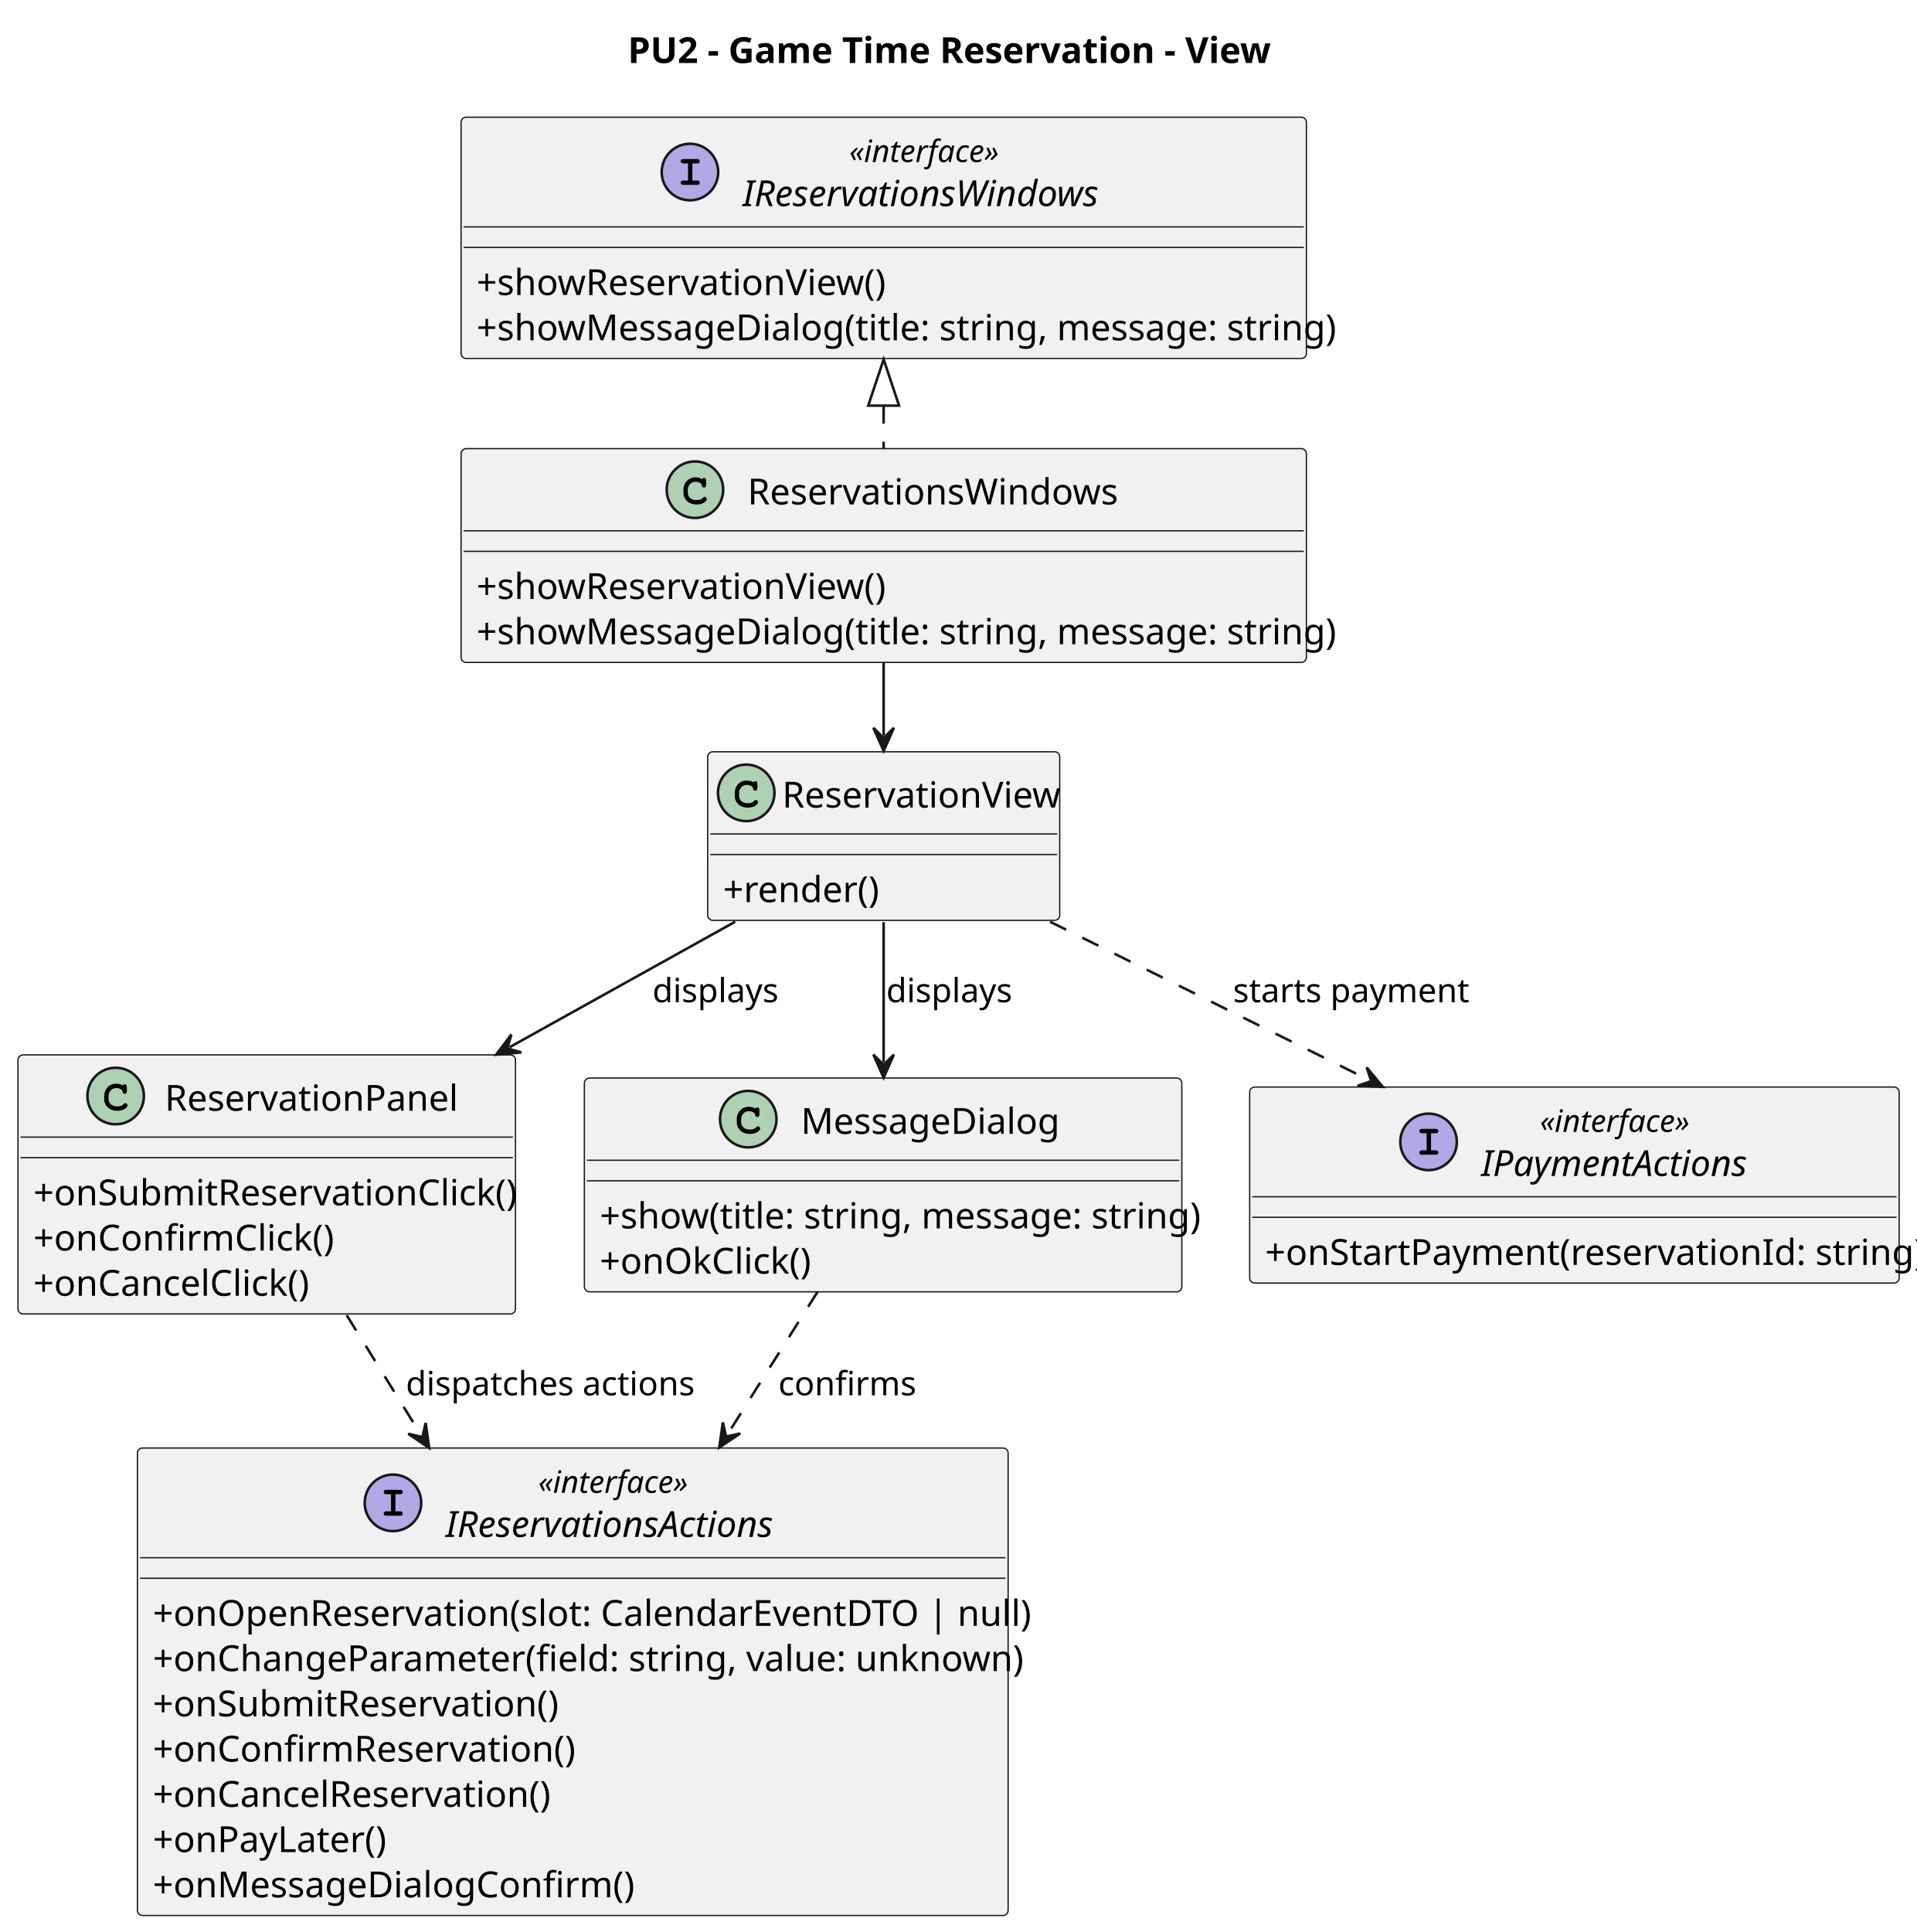
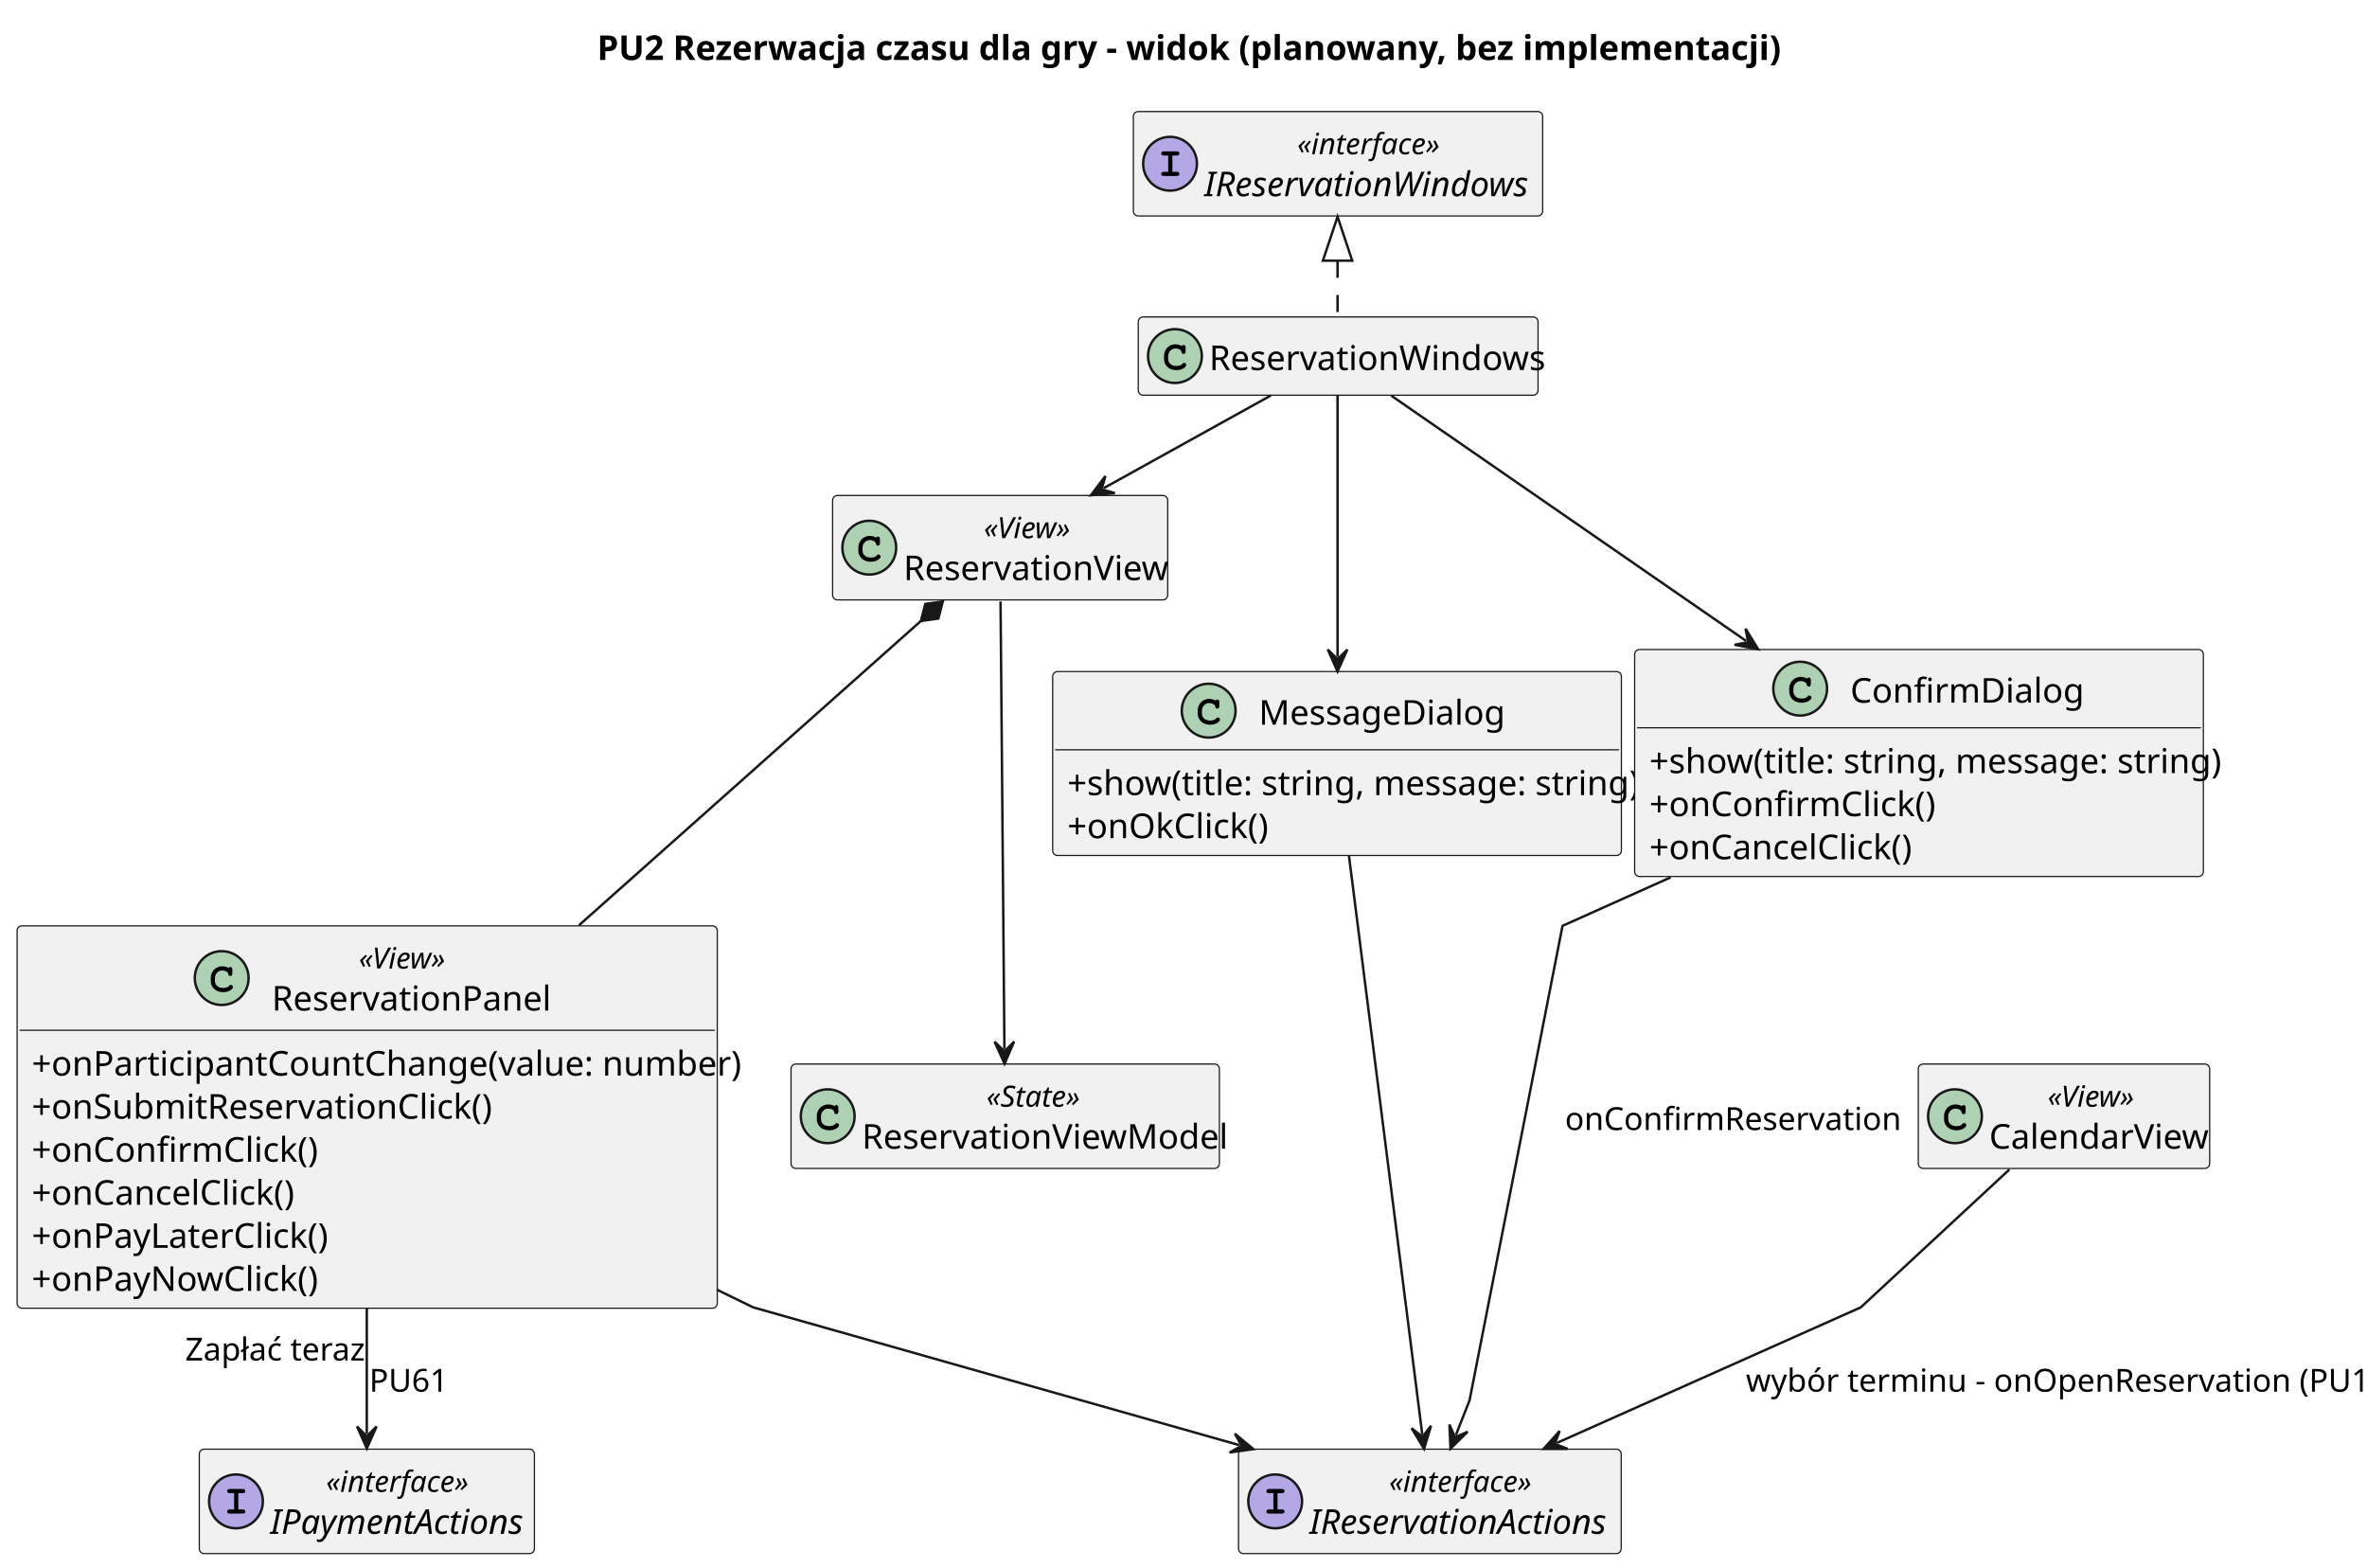
- <svg xmlns="http://www.w3.org/2000/svg" contentStyleType="text/css" data-diagram-type="CLASS" height="752px" preserveAspectRatio="none" style="width:746px;height:752px;background:#FFFFFF;" version="1.1" viewBox="0 0 746 752" width="746px" zoomAndPan="magnify">
+ <svg xmlns="http://www.w3.org/2000/svg" contentStyleType="text/css" data-diagram-type="CLASS" height="641px" preserveAspectRatio="none" style="width:968px;height:641px;background:#FFFFFF;" version="1.1" viewBox="0 0 968 641" width="968px" zoomAndPan="magnify">
  <defs />
  <g>
-     <g class="title" data-source-line="14">
-       <text fill="#000000" font-family="sans-serif" font-size="14" font-weight="bold" lengthAdjust="spacing" textLength="243.53" x="244.4" y="24.533">PU2 - Game Time Reservation - View</text>
+     <g class="title" data-source-line="13">
+       <text fill="#000000" font-family="sans-serif" font-size="14" font-weight="bold" lengthAdjust="spacing" textLength="466.026" x="244.176" y="24.533">PU2 Rezerwacja czasu dla gry - widok (planowany, bez implementacji)</text>
    </g>
-     <g class="entity" data-qualified-name="ReservationView" data-source-line="16" id="ent0002">
-       <rect fill="#F1F1F1" height="65.609" rx="2" ry="2" style="stroke:#181818;stroke-width:0.5;" width="137.048" x="275.5" y="292.609" />
-       <ellipse cx="290.5" cy="308.609" fill="#ADD1B2" rx="11" ry="11" style="stroke:#181818;stroke-width:1;" />
-       <path d="M293.266,304.484 Q293.422,304.266 293.609,304.156 Q293.797,304.047 294.016,304.047 Q294.391,304.047 294.625,304.312 Q294.859,304.562 294.859,305.172 L294.859,306.625 Q294.859,307.234 294.625,307.5 Q294.391,307.766 294.016,307.766 Q293.672,307.766 293.469,307.562 Q293.266,307.375 293.156,306.859 Q293.109,306.5 292.922,306.312 Q292.594,305.938 291.984,305.719 Q291.375,305.5 290.75,305.5 Q289.984,305.5 289.344,305.828 Q288.719,306.156 288.219,306.906 Q287.734,307.656 287.734,308.688 L287.734,309.781 Q287.734,311.016 288.625,311.844 Q289.516,312.656 291.109,312.656 Q292.047,312.656 292.703,312.406 Q293.094,312.25 293.516,311.812 Q293.781,311.547 293.922,311.469 Q294.078,311.391 294.281,311.391 Q294.609,311.391 294.859,311.656 Q295.125,311.906 295.125,312.25 Q295.125,312.594 294.781,313 Q294.281,313.578 293.484,313.906 Q292.406,314.359 291.109,314.359 Q289.594,314.359 288.391,313.734 Q287.406,313.234 286.719,312.172 Q286.031,311.094 286.031,309.812 L286.031,308.656 Q286.031,307.328 286.641,306.188 Q287.266,305.031 288.359,304.422 Q289.453,303.797 290.688,303.797 Q291.422,303.797 292.062,303.969 Q292.719,304.125 293.266,304.484 Z " fill="#000000" />
-       <text fill="#000000" font-family="sans-serif" font-size="14" lengthAdjust="spacing" textLength="105.048" x="304.5" y="314.338">ReservationView</text>
-       <line style="stroke:#181818;stroke-width:0.5;" x1="276.5" x2="411.548" y1="324.609" y2="324.609" />
-       <line style="stroke:#181818;stroke-width:0.5;" x1="276.5" x2="411.548" y1="332.609" y2="332.609" />
-       <text fill="#000000" font-family="sans-serif" font-size="14" lengthAdjust="spacing" textLength="57.969" x="281.5" y="351.143">+render()</text>
+     <g class="entity" data-qualified-name="ReservationView" data-source-line="15" id="ent0002">
+       <rect fill="#F1F1F1" height="42.703" rx="2" ry="2" style="stroke:#181818;stroke-width:0.5;" width="137.048" x="340.5" y="202.609" />
+       <ellipse cx="355.5" cy="223.961" fill="#ADD1B2" rx="11" ry="11" style="stroke:#181818;stroke-width:1;" />
+       <path d="M358.266,219.836 Q358.422,219.617 358.609,219.508 Q358.797,219.398 359.016,219.398 Q359.391,219.398 359.625,219.664 Q359.859,219.914 359.859,220.523 L359.859,221.977 Q359.859,222.586 359.625,222.852 Q359.391,223.117 359.016,223.117 Q358.672,223.117 358.469,222.914 Q358.266,222.727 358.156,222.211 Q358.109,221.852 357.922,221.664 Q357.594,221.289 356.984,221.07 Q356.375,220.852 355.75,220.852 Q354.984,220.852 354.344,221.18 Q353.719,221.508 353.219,222.258 Q352.734,223.008 352.734,224.039 L352.734,225.133 Q352.734,226.367 353.625,227.195 Q354.516,228.008 356.109,228.008 Q357.047,228.008 357.703,227.758 Q358.094,227.602 358.516,227.164 Q358.781,226.898 358.922,226.82 Q359.078,226.742 359.281,226.742 Q359.609,226.742 359.859,227.008 Q360.125,227.258 360.125,227.602 Q360.125,227.945 359.781,228.352 Q359.281,228.93 358.484,229.258 Q357.406,229.711 356.109,229.711 Q354.594,229.711 353.391,229.086 Q352.406,228.586 351.719,227.523 Q351.031,226.445 351.031,225.164 L351.031,224.008 Q351.031,222.68 351.641,221.539 Q352.266,220.383 353.359,219.773 Q354.453,219.148 355.688,219.148 Q356.422,219.148 357.062,219.32 Q357.719,219.477 358.266,219.836 Z " fill="#000000" />
+       <text fill="#000000" font-family="sans-serif" font-size="12" font-style="italic" lengthAdjust="spacing" textLength="39.357" x="402.345" y="220.066">«View»</text>
+       <text fill="#000000" font-family="sans-serif" font-size="14" lengthAdjust="spacing" textLength="105.048" x="369.5" y="237.236">ReservationView</text>
    </g>
-     <g class="entity" data-qualified-name="ReservationPanel" data-source-line="20" id="ent0003">
-       <rect fill="#F1F1F1" height="100.828" rx="2" ry="2" style="stroke:#181818;stroke-width:0.5;" width="193.679" x="7" y="410.609" />
-       <ellipse cx="45.026" cy="426.609" fill="#ADD1B2" rx="11" ry="11" style="stroke:#181818;stroke-width:1;" />
-       <path d="M47.792,422.484 Q47.948,422.266 48.135,422.156 Q48.323,422.047 48.542,422.047 Q48.917,422.047 49.151,422.312 Q49.385,422.562 49.385,423.172 L49.385,424.625 Q49.385,425.234 49.151,425.5 Q48.917,425.766 48.542,425.766 Q48.198,425.766 47.995,425.562 Q47.792,425.375 47.682,424.859 Q47.635,424.5 47.448,424.312 Q47.12,423.938 46.51,423.719 Q45.901,423.5 45.276,423.5 Q44.51,423.5 43.87,423.828 Q43.245,424.156 42.745,424.906 Q42.26,425.656 42.26,426.688 L42.26,427.781 Q42.26,429.016 43.151,429.844 Q44.042,430.656 45.635,430.656 Q46.573,430.656 47.229,430.406 Q47.62,430.25 48.042,429.812 Q48.307,429.547 48.448,429.469 Q48.604,429.391 48.807,429.391 Q49.135,429.391 49.385,429.656 Q49.651,429.906 49.651,430.25 Q49.651,430.594 49.307,431 Q48.807,431.578 48.01,431.906 Q46.932,432.359 45.635,432.359 Q44.12,432.359 42.917,431.734 Q41.932,431.234 41.245,430.172 Q40.557,429.094 40.557,427.812 L40.557,426.656 Q40.557,425.328 41.167,424.188 Q41.792,423.031 42.885,422.422 Q43.979,421.797 45.214,421.797 Q45.948,421.797 46.589,421.969 Q47.245,422.125 47.792,422.484 Z " fill="#000000" />
-       <text fill="#000000" font-family="sans-serif" font-size="14" lengthAdjust="spacing" textLength="110.51" x="64.143" y="432.338">ReservationPanel</text>
-       <line style="stroke:#181818;stroke-width:0.5;" x1="8" x2="199.679" y1="442.609" y2="442.609" />
-       <line style="stroke:#181818;stroke-width:0.5;" x1="8" x2="199.679" y1="450.609" y2="450.609" />
-       <text fill="#000000" font-family="sans-serif" font-size="14" lengthAdjust="spacing" textLength="181.679" x="13" y="469.143">+onSubmitReservationClick()</text>
-       <text fill="#000000" font-family="sans-serif" font-size="14" lengthAdjust="spacing" textLength="112.41" x="13" y="486.752">+onConfirmClick()</text>
-       <text fill="#000000" font-family="sans-serif" font-size="14" lengthAdjust="spacing" textLength="106.982" x="13" y="504.361">+onCancelClick()</text>
+     <g class="entity" data-qualified-name="ReservationPanel" data-source-line="17" id="ent0003">
+       <rect fill="#F1F1F1" height="156.359" rx="2" ry="2" style="stroke:#181818;stroke-width:0.5;" width="286.333" x="7" y="378.609" />
+       <ellipse cx="90.662" cy="399.961" fill="#ADD1B2" rx="11" ry="11" style="stroke:#181818;stroke-width:1;" />
+       <path d="M93.427,395.836 Q93.584,395.617 93.771,395.508 Q93.959,395.398 94.177,395.398 Q94.552,395.398 94.787,395.664 Q95.021,395.914 95.021,396.523 L95.021,397.977 Q95.021,398.586 94.787,398.852 Q94.552,399.117 94.177,399.117 Q93.834,399.117 93.63,398.914 Q93.427,398.727 93.318,398.211 Q93.271,397.852 93.084,397.664 Q92.755,397.289 92.146,397.07 Q91.537,396.852 90.912,396.852 Q90.146,396.852 89.505,397.18 Q88.88,397.508 88.38,398.258 Q87.896,399.008 87.896,400.039 L87.896,401.133 Q87.896,402.367 88.787,403.195 Q89.677,404.008 91.271,404.008 Q92.209,404.008 92.865,403.758 Q93.255,403.602 93.677,403.164 Q93.943,402.898 94.084,402.82 Q94.24,402.742 94.443,402.742 Q94.771,402.742 95.021,403.008 Q95.287,403.258 95.287,403.602 Q95.287,403.945 94.943,404.352 Q94.443,404.93 93.646,405.258 Q92.568,405.711 91.271,405.711 Q89.755,405.711 88.552,405.086 Q87.568,404.586 86.88,403.523 Q86.193,402.445 86.193,401.164 L86.193,400.008 Q86.193,398.68 86.802,397.539 Q87.427,396.383 88.521,395.773 Q89.615,395.148 90.849,395.148 Q91.584,395.148 92.224,395.32 Q92.88,395.477 93.427,395.836 Z " fill="#000000" />
+       <text fill="#000000" font-family="sans-serif" font-size="12" font-style="italic" lengthAdjust="spacing" textLength="39.357" x="146.738" y="396.066">«View»</text>
+       <text fill="#000000" font-family="sans-serif" font-size="14" lengthAdjust="spacing" textLength="110.51" x="111.162" y="413.236">ReservationPanel</text>
+       <line style="stroke:#181818;stroke-width:0.5;" x1="8" x2="292.333" y1="421.312" y2="421.312" />
+       <text fill="#000000" font-family="sans-serif" font-size="14" lengthAdjust="spacing" textLength="274.333" x="13" y="439.846">+onParticipantCountChange(value: number)</text>
+       <text fill="#000000" font-family="sans-serif" font-size="14" lengthAdjust="spacing" textLength="181.679" x="13" y="457.455">+onSubmitReservationClick()</text>
+       <text fill="#000000" font-family="sans-serif" font-size="14" lengthAdjust="spacing" textLength="112.41" x="13" y="475.065">+onConfirmClick()</text>
+       <text fill="#000000" font-family="sans-serif" font-size="14" lengthAdjust="spacing" textLength="106.982" x="13" y="492.674">+onCancelClick()</text>
+       <text fill="#000000" font-family="sans-serif" font-size="14" lengthAdjust="spacing" textLength="119.438" x="13" y="510.283">+onPayLaterClick()</text>
+       <text fill="#000000" font-family="sans-serif" font-size="14" lengthAdjust="spacing" textLength="115.534" x="13" y="527.893">+onPayNowClick()</text>
    </g>
    <g class="entity" data-qualified-name="MessageDialog" data-source-line="26" id="ent0004">
-       <rect fill="#F1F1F1" height="83.219" rx="2" ry="2" style="stroke:#181818;stroke-width:0.5;" width="232.582" x="227.5" y="419.609" />
-       <ellipse cx="291.293" cy="435.609" fill="#ADD1B2" rx="11" ry="11" style="stroke:#181818;stroke-width:1;" />
-       <path d="M294.059,431.484 Q294.215,431.266 294.402,431.156 Q294.59,431.047 294.809,431.047 Q295.184,431.047 295.418,431.312 Q295.652,431.562 295.652,432.172 L295.652,433.625 Q295.652,434.234 295.418,434.5 Q295.184,434.766 294.809,434.766 Q294.465,434.766 294.262,434.562 Q294.059,434.375 293.949,433.859 Q293.902,433.5 293.715,433.312 Q293.387,432.938 292.777,432.719 Q292.168,432.5 291.543,432.5 Q290.777,432.5 290.137,432.828 Q289.512,433.156 289.012,433.906 Q288.527,434.656 288.527,435.688 L288.527,436.781 Q288.527,438.016 289.418,438.844 Q290.309,439.656 291.902,439.656 Q292.84,439.656 293.496,439.406 Q293.887,439.25 294.309,438.812 Q294.574,438.547 294.715,438.469 Q294.871,438.391 295.074,438.391 Q295.402,438.391 295.652,438.656 Q295.918,438.906 295.918,439.25 Q295.918,439.594 295.574,440 Q295.074,440.578 294.277,440.906 Q293.199,441.359 291.902,441.359 Q290.387,441.359 289.184,440.734 Q288.199,440.234 287.512,439.172 Q286.824,438.094 286.824,436.812 L286.824,435.656 Q286.824,434.328 287.434,433.188 Q288.059,432.031 289.152,431.422 Q290.246,430.797 291.481,430.797 Q292.215,430.797 292.856,430.969 Q293.512,431.125 294.059,431.484 Z " fill="#000000" />
-       <text fill="#000000" font-family="sans-serif" font-size="14" lengthAdjust="spacing" textLength="96.496" x="311.793" y="441.338">MessageDialog</text>
-       <line style="stroke:#181818;stroke-width:0.5;" x1="228.5" x2="459.082" y1="451.609" y2="451.609" />
-       <line style="stroke:#181818;stroke-width:0.5;" x1="228.5" x2="459.082" y1="459.609" y2="459.609" />
-       <text fill="#000000" font-family="sans-serif" font-size="14" lengthAdjust="spacing" textLength="220.582" x="233.5" y="478.143">+show(title: string, message: string)</text>
-       <text fill="#000000" font-family="sans-serif" font-size="14" lengthAdjust="spacing" textLength="81.293" x="233.5" y="495.752">+onOkClick()</text>
+       <rect fill="#F1F1F1" height="75.219" rx="2" ry="2" style="stroke:#181818;stroke-width:0.5;" width="232.582" x="430.5" y="274.609" />
+       <ellipse cx="494.293" cy="290.609" fill="#ADD1B2" rx="11" ry="11" style="stroke:#181818;stroke-width:1;" />
+       <path d="M497.059,286.484 Q497.215,286.266 497.402,286.156 Q497.59,286.047 497.809,286.047 Q498.184,286.047 498.418,286.312 Q498.652,286.562 498.652,287.172 L498.652,288.625 Q498.652,289.234 498.418,289.5 Q498.184,289.766 497.809,289.766 Q497.465,289.766 497.262,289.562 Q497.059,289.375 496.949,288.859 Q496.902,288.5 496.715,288.312 Q496.387,287.938 495.777,287.719 Q495.168,287.5 494.543,287.5 Q493.777,287.5 493.137,287.828 Q492.512,288.156 492.012,288.906 Q491.527,289.656 491.527,290.688 L491.527,291.781 Q491.527,293.016 492.418,293.844 Q493.309,294.656 494.902,294.656 Q495.84,294.656 496.496,294.406 Q496.887,294.25 497.309,293.812 Q497.574,293.547 497.715,293.469 Q497.871,293.391 498.074,293.391 Q498.402,293.391 498.652,293.656 Q498.918,293.906 498.918,294.25 Q498.918,294.594 498.574,295 Q498.074,295.578 497.277,295.906 Q496.199,296.359 494.902,296.359 Q493.387,296.359 492.184,295.734 Q491.199,295.234 490.512,294.172 Q489.824,293.094 489.824,291.812 L489.824,290.656 Q489.824,289.328 490.434,288.188 Q491.059,287.031 492.152,286.422 Q493.246,285.797 494.481,285.797 Q495.215,285.797 495.856,285.969 Q496.512,286.125 497.059,286.484 Z " fill="#000000" />
+       <text fill="#000000" font-family="sans-serif" font-size="14" lengthAdjust="spacing" textLength="96.496" x="514.793" y="296.338">MessageDialog</text>
+       <line style="stroke:#181818;stroke-width:0.5;" x1="431.5" x2="662.082" y1="306.609" y2="306.609" />
+       <text fill="#000000" font-family="sans-serif" font-size="14" lengthAdjust="spacing" textLength="220.582" x="436.5" y="325.143">+show(title: string, message: string)</text>
+       <text fill="#000000" font-family="sans-serif" font-size="14" lengthAdjust="spacing" textLength="81.293" x="436.5" y="342.752">+onOkClick()</text>
    </g>
-     <g class="entity" data-qualified-name="IReservationsActions" data-source-line="31" id="ent0005">
-       <rect fill="#F1F1F1" height="181.969" rx="2" ry="2" style="stroke:#181818;stroke-width:0.5;" width="338.963" x="53.5" y="563.609" />
-       <ellipse cx="152.98" cy="584.961" fill="#B4A7E5" rx="11" ry="11" style="stroke:#181818;stroke-width:1;" />
-       <path d="M153.933,581.602 L153.933,588.258 L155.652,588.258 Q156.261,588.258 156.527,588.492 Q156.792,588.727 156.792,589.117 Q156.792,589.492 156.527,589.727 Q156.261,589.961 155.652,589.961 L150.511,589.961 Q149.902,589.961 149.636,589.727 Q149.371,589.492 149.371,589.102 Q149.371,588.727 149.636,588.492 Q149.902,588.258 150.511,588.258 L152.23,588.258 L152.23,581.602 L150.511,581.602 Q149.902,581.602 149.636,581.367 Q149.371,581.133 149.371,580.742 Q149.371,580.367 149.636,580.133 Q149.902,579.898 150.511,579.898 L155.652,579.898 Q156.261,579.898 156.527,580.133 Q156.792,580.367 156.792,580.742 Q156.792,581.133 156.527,581.367 Q156.261,581.602 155.652,581.602 L153.933,581.602 Z " fill="#000000" />
-       <text fill="#000000" font-family="sans-serif" font-size="12" font-style="italic" lengthAdjust="spacing" textLength="59.373" x="209.545" y="581.066">«interface»</text>
-       <text fill="#000000" font-family="sans-serif" font-size="14" font-style="italic" lengthAdjust="spacing" textLength="131.503" x="173.48" y="598.236">IReservationsActions</text>
-       <line style="stroke:#181818;stroke-width:0.5;" x1="54.5" x2="391.463" y1="606.312" y2="606.312" />
-       <line style="stroke:#181818;stroke-width:0.5;" x1="54.5" x2="391.463" y1="614.312" y2="614.312" />
-       <text fill="#000000" font-family="sans-serif" font-size="14" lengthAdjust="spacing" textLength="326.963" x="59.5" y="632.846">+onOpenReservation(slot: CalendarEventDTO | null)</text>
-       <text fill="#000000" font-family="sans-serif" font-size="14" lengthAdjust="spacing" textLength="320.236" x="59.5" y="650.455">+onChangeParameter(field: string, value: unknown)</text>
-       <text fill="#000000" font-family="sans-serif" font-size="14" lengthAdjust="spacing" textLength="151.348" x="59.5" y="668.064">+onSubmitReservation()</text>
-       <text fill="#000000" font-family="sans-serif" font-size="14" lengthAdjust="spacing" textLength="156.782" x="59.5" y="685.674">+onConfirmReservation()</text>
-       <text fill="#000000" font-family="sans-serif" font-size="14" lengthAdjust="spacing" textLength="151.355" x="59.5" y="703.283">+onCancelReservation()</text>
-       <text fill="#000000" font-family="sans-serif" font-size="14" lengthAdjust="spacing" textLength="89.106" x="59.5" y="720.893">+onPayLater()</text>
-       <text fill="#000000" font-family="sans-serif" font-size="14" lengthAdjust="spacing" textLength="178.575" x="59.5" y="738.502">+onMessageDialogConfirm()</text>
+     <g class="entity" data-qualified-name="ConfirmDialog" data-source-line="31" id="ent0005">
+       <rect fill="#F1F1F1" height="92.828" rx="2" ry="2" style="stroke:#181818;stroke-width:0.5;" width="232.582" x="668.5" y="265.609" />
+       <ellipse cx="736.193" cy="281.609" fill="#ADD1B2" rx="11" ry="11" style="stroke:#181818;stroke-width:1;" />
+       <path d="M738.958,277.484 Q739.115,277.266 739.302,277.156 Q739.49,277.047 739.708,277.047 Q740.083,277.047 740.318,277.312 Q740.552,277.562 740.552,278.172 L740.552,279.625 Q740.552,280.234 740.318,280.5 Q740.083,280.766 739.708,280.766 Q739.365,280.766 739.162,280.562 Q738.958,280.375 738.849,279.859 Q738.802,279.5 738.615,279.312 Q738.287,278.938 737.677,278.719 Q737.068,278.5 736.443,278.5 Q735.677,278.5 735.037,278.828 Q734.412,279.156 733.912,279.906 Q733.427,280.656 733.427,281.688 L733.427,282.781 Q733.427,284.016 734.318,284.844 Q735.208,285.656 736.802,285.656 Q737.74,285.656 738.396,285.406 Q738.787,285.25 739.208,284.812 Q739.474,284.547 739.615,284.469 Q739.771,284.391 739.974,284.391 Q740.302,284.391 740.552,284.656 Q740.818,284.906 740.818,285.25 Q740.818,285.594 740.474,286 Q739.974,286.578 739.177,286.906 Q738.099,287.359 736.802,287.359 Q735.287,287.359 734.083,286.734 Q733.099,286.234 732.412,285.172 Q731.724,284.094 731.724,282.812 L731.724,281.656 Q731.724,280.328 732.333,279.188 Q732.958,278.031 734.052,277.422 Q735.146,276.797 736.38,276.797 Q737.115,276.797 737.755,276.969 Q738.412,277.125 738.958,277.484 Z " fill="#000000" />
+       <text fill="#000000" font-family="sans-serif" font-size="14" lengthAdjust="spacing" textLength="88.696" x="756.693" y="287.338">ConfirmDialog</text>
+       <line style="stroke:#181818;stroke-width:0.5;" x1="669.5" x2="900.082" y1="297.609" y2="297.609" />
+       <text fill="#000000" font-family="sans-serif" font-size="14" lengthAdjust="spacing" textLength="220.582" x="674.5" y="316.143">+show(title: string, message: string)</text>
+       <text fill="#000000" font-family="sans-serif" font-size="14" lengthAdjust="spacing" textLength="112.41" x="674.5" y="333.752">+onConfirmClick()</text>
+       <text fill="#000000" font-family="sans-serif" font-size="14" lengthAdjust="spacing" textLength="106.982" x="674.5" y="351.361">+onCancelClick()</text>
    </g>
-     <g class="entity" data-qualified-name="IPaymentActions" data-source-line="41" id="ent0006">
-       <rect fill="#F1F1F1" height="76.312" rx="2" ry="2" style="stroke:#181818;stroke-width:0.5;" width="252.83" x="486.5" y="423.109" />
-       <ellipse cx="556.141" cy="444.461" fill="#B4A7E5" rx="11" ry="11" style="stroke:#181818;stroke-width:1;" />
-       <path d="M557.094,441.102 L557.094,447.758 L558.813,447.758 Q559.422,447.758 559.688,447.992 Q559.954,448.227 559.954,448.617 Q559.954,448.992 559.688,449.227 Q559.422,449.461 558.813,449.461 L553.672,449.461 Q553.063,449.461 552.797,449.227 Q552.532,448.992 552.532,448.602 Q552.532,448.227 552.797,447.992 Q553.063,447.758 553.672,447.758 L555.391,447.758 L555.391,441.102 L553.672,441.102 Q553.063,441.102 552.797,440.867 Q552.532,440.633 552.532,440.242 Q552.532,439.867 552.797,439.633 Q553.063,439.398 553.672,439.398 L558.813,439.398 Q559.422,439.398 559.688,439.633 Q559.954,439.867 559.954,440.242 Q559.954,440.633 559.688,440.867 Q559.422,441.102 558.813,441.102 L557.094,441.102 Z " fill="#000000" />
-       <text fill="#000000" font-family="sans-serif" font-size="12" font-style="italic" lengthAdjust="spacing" textLength="59.373" x="599.479" y="440.566">«interface»</text>
-       <text fill="#000000" font-family="sans-serif" font-size="14" font-style="italic" lengthAdjust="spacing" textLength="105.048" x="576.641" y="457.736">IPaymentActions</text>
-       <line style="stroke:#181818;stroke-width:0.5;" x1="487.5" x2="738.33" y1="465.812" y2="465.812" />
-       <line style="stroke:#181818;stroke-width:0.5;" x1="487.5" x2="738.33" y1="473.812" y2="473.812" />
-       <text fill="#000000" font-family="sans-serif" font-size="14" lengthAdjust="spacing" textLength="240.83" x="492.5" y="492.346">+onStartPayment(reservationId: string)</text>
+     <g class="entity" data-qualified-name="ReservationWindows" data-source-line="37" id="ent0006">
+       <rect fill="#F1F1F1" height="32" rx="2" ry="2" style="stroke:#181818;stroke-width:0.5;" width="163.496" x="465.5" y="129.609" />
+       <ellipse cx="480.5" cy="145.609" fill="#ADD1B2" rx="11" ry="11" style="stroke:#181818;stroke-width:1;" />
+       <path d="M483.266,141.484 Q483.422,141.266 483.609,141.156 Q483.797,141.047 484.016,141.047 Q484.391,141.047 484.625,141.312 Q484.859,141.562 484.859,142.172 L484.859,143.625 Q484.859,144.234 484.625,144.5 Q484.391,144.766 484.016,144.766 Q483.672,144.766 483.469,144.562 Q483.266,144.375 483.156,143.859 Q483.109,143.5 482.922,143.312 Q482.594,142.938 481.984,142.719 Q481.375,142.5 480.75,142.5 Q479.984,142.5 479.344,142.828 Q478.719,143.156 478.219,143.906 Q477.734,144.656 477.734,145.688 L477.734,146.781 Q477.734,148.016 478.625,148.844 Q479.516,149.656 481.109,149.656 Q482.047,149.656 482.703,149.406 Q483.094,149.25 483.516,148.812 Q483.781,148.547 483.922,148.469 Q484.078,148.391 484.281,148.391 Q484.609,148.391 484.859,148.656 Q485.125,148.906 485.125,149.25 Q485.125,149.594 484.781,150 Q484.281,150.578 483.484,150.906 Q482.406,151.359 481.109,151.359 Q479.594,151.359 478.391,150.734 Q477.406,150.234 476.719,149.172 Q476.031,148.094 476.031,146.812 L476.031,145.656 Q476.031,144.328 476.641,143.188 Q477.266,142.031 478.359,141.422 Q479.453,140.797 480.688,140.797 Q481.422,140.797 482.062,140.969 Q482.719,141.125 483.266,141.484 Z " fill="#000000" />
+       <text fill="#000000" font-family="sans-serif" font-size="14" lengthAdjust="spacing" textLength="131.496" x="494.5" y="151.338">ReservationWindows</text>
    </g>
-     <g class="entity" data-qualified-name="IReservationsWindows" data-source-line="45" id="ent0007">
-       <rect fill="#F1F1F1" height="93.922" rx="2" ry="2" style="stroke:#181818;stroke-width:0.5;" width="329.078" x="179.5" y="45.609" />
-       <ellipse cx="268.596" cy="66.961" fill="#B4A7E5" rx="11" ry="11" style="stroke:#181818;stroke-width:1;" />
-       <path d="M269.549,63.602 L269.549,70.258 L271.268,70.258 Q271.877,70.258 272.143,70.492 Q272.409,70.727 272.409,71.117 Q272.409,71.492 272.143,71.727 Q271.877,71.961 271.268,71.961 L266.127,71.961 Q265.518,71.961 265.252,71.727 Q264.987,71.492 264.987,71.102 Q264.987,70.727 265.252,70.492 Q265.518,70.258 266.127,70.258 L267.846,70.258 L267.846,63.602 L266.127,63.602 Q265.518,63.602 265.252,63.367 Q264.987,63.133 264.987,62.742 Q264.987,62.367 265.252,62.133 Q265.518,61.898 266.127,61.898 L271.268,61.898 Q271.877,61.898 272.143,62.133 Q272.409,62.367 272.409,62.742 Q272.409,63.133 272.143,63.367 Q271.877,63.602 271.268,63.602 L269.549,63.602 Z " fill="#000000" />
-       <text fill="#000000" font-family="sans-serif" font-size="12" font-style="italic" lengthAdjust="spacing" textLength="59.373" x="330.603" y="63.066">«interface»</text>
-       <text fill="#000000" font-family="sans-serif" font-size="14" font-style="italic" lengthAdjust="spacing" textLength="142.386" x="289.096" y="80.236">IReservationsWindows</text>
-       <line style="stroke:#181818;stroke-width:0.5;" x1="180.5" x2="507.578" y1="88.312" y2="88.312" />
-       <line style="stroke:#181818;stroke-width:0.5;" x1="180.5" x2="507.578" y1="96.312" y2="96.312" />
-       <text fill="#000000" font-family="sans-serif" font-size="14" lengthAdjust="spacing" textLength="155.231" x="185.5" y="114.846">+showReservationView()</text>
-       <text fill="#000000" font-family="sans-serif" font-size="14" lengthAdjust="spacing" textLength="317.078" x="185.5" y="132.455">+showMessageDialog(title: string, message: string)</text>
+     <g class="entity" data-qualified-name="IReservationWindows" data-source-line="38" id="ent0007">
+       <rect fill="#F1F1F1" height="42.703" rx="2" ry="2" style="stroke:#181818;stroke-width:0.5;" width="167.386" x="463.5" y="45.609" />
+       <ellipse cx="478.5" cy="66.961" fill="#B4A7E5" rx="11" ry="11" style="stroke:#181818;stroke-width:1;" />
+       <path d="M479.453,63.602 L479.453,70.258 L481.172,70.258 Q481.781,70.258 482.047,70.492 Q482.312,70.727 482.312,71.117 Q482.312,71.492 482.047,71.727 Q481.781,71.961 481.172,71.961 L476.031,71.961 Q475.422,71.961 475.156,71.727 Q474.891,71.492 474.891,71.102 Q474.891,70.727 475.156,70.492 Q475.422,70.258 476.031,70.258 L477.75,70.258 L477.75,63.602 L476.031,63.602 Q475.422,63.602 475.156,63.367 Q474.891,63.133 474.891,62.742 Q474.891,62.367 475.156,62.133 Q475.422,61.898 476.031,61.898 L481.172,61.898 Q481.781,61.898 482.047,62.133 Q482.312,62.367 482.312,62.742 Q482.312,63.133 482.047,63.367 Q481.781,63.602 481.172,63.602 L479.453,63.602 Z " fill="#000000" />
+       <text fill="#000000" font-family="sans-serif" font-size="12" font-style="italic" lengthAdjust="spacing" textLength="59.373" x="530.506" y="63.066">«interface»</text>
+       <text fill="#000000" font-family="sans-serif" font-size="14" font-style="italic" lengthAdjust="spacing" textLength="135.386" x="492.5" y="80.236">IReservationWindows</text>
    </g>
-     <g class="entity" data-qualified-name="ReservationsWindows" data-source-line="50" id="ent0008">
-       <rect fill="#F1F1F1" height="83.219" rx="2" ry="2" style="stroke:#181818;stroke-width:0.5;" width="329.078" x="179.5" y="174.609" />
-       <ellipse cx="270.541" cy="190.609" fill="#ADD1B2" rx="11" ry="11" style="stroke:#181818;stroke-width:1;" />
-       <path d="M273.307,186.484 Q273.463,186.266 273.65,186.156 Q273.838,186.047 274.057,186.047 Q274.432,186.047 274.666,186.312 Q274.9,186.562 274.9,187.172 L274.9,188.625 Q274.9,189.234 274.666,189.5 Q274.432,189.766 274.057,189.766 Q273.713,189.766 273.51,189.562 Q273.307,189.375 273.197,188.859 Q273.15,188.5 272.963,188.312 Q272.635,187.938 272.025,187.719 Q271.416,187.5 270.791,187.5 Q270.025,187.5 269.385,187.828 Q268.76,188.156 268.26,188.906 Q267.775,189.656 267.775,190.688 L267.775,191.781 Q267.775,193.016 268.666,193.844 Q269.557,194.656 271.15,194.656 Q272.088,194.656 272.744,194.406 Q273.135,194.25 273.557,193.812 Q273.822,193.547 273.963,193.469 Q274.119,193.391 274.322,193.391 Q274.65,193.391 274.9,193.656 Q275.166,193.906 275.166,194.25 Q275.166,194.594 274.822,195 Q274.322,195.578 273.525,195.906 Q272.447,196.359 271.15,196.359 Q269.635,196.359 268.432,195.734 Q267.447,195.234 266.76,194.172 Q266.072,193.094 266.072,191.812 L266.072,190.656 Q266.072,189.328 266.682,188.188 Q267.307,187.031 268.4,186.422 Q269.494,185.797 270.728,185.797 Q271.463,185.797 272.103,185.969 Q272.76,186.125 273.307,186.484 Z " fill="#000000" />
-       <text fill="#000000" font-family="sans-serif" font-size="14" lengthAdjust="spacing" textLength="138.496" x="291.041" y="196.338">ReservationsWindows</text>
-       <line style="stroke:#181818;stroke-width:0.5;" x1="180.5" x2="507.578" y1="206.609" y2="206.609" />
-       <line style="stroke:#181818;stroke-width:0.5;" x1="180.5" x2="507.578" y1="214.609" y2="214.609" />
-       <text fill="#000000" font-family="sans-serif" font-size="14" lengthAdjust="spacing" textLength="155.231" x="185.5" y="233.143">+showReservationView()</text>
-       <text fill="#000000" font-family="sans-serif" font-size="14" lengthAdjust="spacing" textLength="317.078" x="185.5" y="250.752">+showMessageDialog(title: string, message: string)</text>
+     <g class="entity" data-qualified-name="IReservationActions" data-source-line="39" id="ent0008">
+       <rect fill="#F1F1F1" height="42.703" rx="2" ry="2" style="stroke:#181818;stroke-width:0.5;" width="156.503" x="506.5" y="592.609" />
+       <ellipse cx="521.5" cy="613.961" fill="#B4A7E5" rx="11" ry="11" style="stroke:#181818;stroke-width:1;" />
+       <path d="M522.453,610.602 L522.453,617.258 L524.172,617.258 Q524.781,617.258 525.047,617.492 Q525.312,617.727 525.312,618.117 Q525.312,618.492 525.047,618.727 Q524.781,618.961 524.172,618.961 L519.031,618.961 Q518.422,618.961 518.156,618.727 Q517.891,618.492 517.891,618.102 Q517.891,617.727 518.156,617.492 Q518.422,617.258 519.031,617.258 L520.75,617.258 L520.75,610.602 L519.031,610.602 Q518.422,610.602 518.156,610.367 Q517.891,610.133 517.891,609.742 Q517.891,609.367 518.156,609.133 Q518.422,608.898 519.031,608.898 L524.172,608.898 Q524.781,608.898 525.047,609.133 Q525.312,609.367 525.312,609.742 Q525.312,610.133 525.047,610.367 Q524.781,610.602 524.172,610.602 L522.453,610.602 Z " fill="#000000" />
+       <text fill="#000000" font-family="sans-serif" font-size="12" font-style="italic" lengthAdjust="spacing" textLength="59.373" x="568.065" y="610.066">«interface»</text>
+       <text fill="#000000" font-family="sans-serif" font-size="14" font-style="italic" lengthAdjust="spacing" textLength="124.503" x="535.5" y="627.236">IReservationActions</text>
    </g>
-     <g class="link" data-entity-1="ent0007" data-entity-2="ent0008" data-link-type="extension" data-source-line="55" id="lnk10">
-       <path codeLine="55" d="M344,157.889 C344,169.289 344,163.409 344,174.519" fill="none" id="IReservationsWindows-backto-ReservationsWindows" style="stroke:#181818;stroke-width:1;stroke-dasharray:7,7;" />
-       <polygon fill="none" points="344,139.889,338,157.889,350,157.889,344,139.889" style="stroke:#181818;stroke-width:1;" />
+     <g class="entity" data-qualified-name="ReservationViewModel" data-source-line="40" id="ent0009">
+       <rect fill="#F1F1F1" height="42.703" rx="2" ry="2" style="stroke:#181818;stroke-width:0.5;" width="175.179" x="323.5" y="435.109" />
+       <ellipse cx="338.5" cy="456.461" fill="#ADD1B2" rx="11" ry="11" style="stroke:#181818;stroke-width:1;" />
+       <path d="M341.266,452.336 Q341.422,452.117 341.609,452.008 Q341.797,451.898 342.016,451.898 Q342.391,451.898 342.625,452.164 Q342.859,452.414 342.859,453.023 L342.859,454.477 Q342.859,455.086 342.625,455.352 Q342.391,455.617 342.016,455.617 Q341.672,455.617 341.469,455.414 Q341.266,455.227 341.156,454.711 Q341.109,454.352 340.922,454.164 Q340.594,453.789 339.984,453.57 Q339.375,453.352 338.75,453.352 Q337.984,453.352 337.344,453.68 Q336.719,454.008 336.219,454.758 Q335.734,455.508 335.734,456.539 L335.734,457.633 Q335.734,458.867 336.625,459.695 Q337.516,460.508 339.109,460.508 Q340.047,460.508 340.703,460.258 Q341.094,460.102 341.516,459.664 Q341.781,459.398 341.922,459.32 Q342.078,459.242 342.281,459.242 Q342.609,459.242 342.859,459.508 Q343.125,459.758 343.125,460.102 Q343.125,460.445 342.781,460.852 Q342.281,461.43 341.484,461.758 Q340.406,462.211 339.109,462.211 Q337.594,462.211 336.391,461.586 Q335.406,461.086 334.719,460.023 Q334.031,458.945 334.031,457.664 L334.031,456.508 Q334.031,455.18 334.641,454.039 Q335.266,452.883 336.359,452.273 Q337.453,451.648 338.688,451.648 Q339.422,451.648 340.062,451.82 Q340.719,451.977 341.266,452.336 Z " fill="#000000" />
+       <text fill="#000000" font-family="sans-serif" font-size="12" font-style="italic" lengthAdjust="spacing" textLength="41.367" x="403.406" y="452.566">«State»</text>
+       <text fill="#000000" font-family="sans-serif" font-size="14" lengthAdjust="spacing" textLength="143.179" x="352.5" y="469.736">ReservationViewModel</text>
    </g>
-     <g class="link" data-entity-1="ent0002" data-entity-2="ent0003" data-link-type="dependency" data-source-line="57" id="lnk11">
-       <path codeLine="57" d="M286.21,358.759 C258.33,374.259 229.504,390.303 198.394,407.603" fill="none" id="ReservationView-to-ReservationPanel" style="stroke:#181818;stroke-width:1;" />
-       <polygon fill="#181818" points="193.15,410.519,202.96,409.641,197.52,408.089,199.072,402.649,193.15,410.519" style="stroke:#181818;stroke-width:1;" />
-       <text fill="#000000" font-family="sans-serif" font-size="13" lengthAdjust="spacing" textLength="46.966" x="254" y="390.104">displays</text>
+     <g class="entity" data-qualified-name="IPaymentActions" data-source-line="41" id="ent0010">
+       <rect fill="#F1F1F1" height="42.703" rx="2" ry="2" style="stroke:#181818;stroke-width:0.5;" width="137.048" x="81.5" y="592.609" />
+       <ellipse cx="96.5" cy="613.961" fill="#B4A7E5" rx="11" ry="11" style="stroke:#181818;stroke-width:1;" />
+       <path d="M97.453,610.602 L97.453,617.258 L99.172,617.258 Q99.781,617.258 100.047,617.492 Q100.312,617.727 100.312,618.117 Q100.312,618.492 100.047,618.727 Q99.781,618.961 99.172,618.961 L94.031,618.961 Q93.422,618.961 93.156,618.727 Q92.891,618.492 92.891,618.102 Q92.891,617.727 93.156,617.492 Q93.422,617.258 94.031,617.258 L95.75,617.258 L95.75,610.602 L94.031,610.602 Q93.422,610.602 93.156,610.367 Q92.891,610.133 92.891,609.742 Q92.891,609.367 93.156,609.133 Q93.422,608.898 94.031,608.898 L99.172,608.898 Q99.781,608.898 100.047,609.133 Q100.312,609.367 100.312,609.742 Q100.312,610.133 100.047,610.367 Q99.781,610.602 99.172,610.602 L97.453,610.602 Z " fill="#000000" />
+       <text fill="#000000" font-family="sans-serif" font-size="12" font-style="italic" lengthAdjust="spacing" textLength="59.373" x="133.337" y="610.066">«interface»</text>
+       <text fill="#000000" font-family="sans-serif" font-size="14" font-style="italic" lengthAdjust="spacing" textLength="105.048" x="110.5" y="627.236">IPaymentActions</text>
    </g>
-     <g class="link" data-entity-1="ent0002" data-entity-2="ent0004" data-link-type="dependency" data-source-line="58" id="lnk12">
-       <path codeLine="58" d="M344,358.929 C344,377.139 344,394.059 344,413.479" fill="none" id="ReservationView-to-MessageDialog" style="stroke:#181818;stroke-width:1;" />
-       <polygon fill="#181818" points="344,419.479,348,410.479,344,414.479,340,410.479,344,419.479" style="stroke:#181818;stroke-width:1;" />
-       <text fill="#000000" font-family="sans-serif" font-size="13" lengthAdjust="spacing" textLength="46.966" x="345" y="390.104">displays</text>
+     <g class="entity" data-qualified-name="CalendarView" data-source-line="42" id="ent0011">
+       <rect fill="#F1F1F1" height="42.703" rx="2" ry="2" style="stroke:#181818;stroke-width:0.5;" width="119.158" x="784.5" y="435.109" />
+       <ellipse cx="799.5" cy="456.461" fill="#ADD1B2" rx="11" ry="11" style="stroke:#181818;stroke-width:1;" />
+       <path d="M802.266,452.336 Q802.422,452.117 802.609,452.008 Q802.797,451.898 803.016,451.898 Q803.391,451.898 803.625,452.164 Q803.859,452.414 803.859,453.023 L803.859,454.477 Q803.859,455.086 803.625,455.352 Q803.391,455.617 803.016,455.617 Q802.672,455.617 802.469,455.414 Q802.266,455.227 802.156,454.711 Q802.109,454.352 801.922,454.164 Q801.594,453.789 800.984,453.57 Q800.375,453.352 799.75,453.352 Q798.984,453.352 798.344,453.68 Q797.719,454.008 797.219,454.758 Q796.734,455.508 796.734,456.539 L796.734,457.633 Q796.734,458.867 797.625,459.695 Q798.516,460.508 800.109,460.508 Q801.047,460.508 801.703,460.258 Q802.094,460.102 802.516,459.664 Q802.781,459.398 802.922,459.32 Q803.078,459.242 803.281,459.242 Q803.609,459.242 803.859,459.508 Q804.125,459.758 804.125,460.102 Q804.125,460.445 803.781,460.852 Q803.281,461.43 802.484,461.758 Q801.406,462.211 800.109,462.211 Q798.594,462.211 797.391,461.586 Q796.406,461.086 795.719,460.023 Q795.031,458.945 795.031,457.664 L795.031,456.508 Q795.031,455.18 795.641,454.039 Q796.266,452.883 797.359,452.273 Q798.453,451.648 799.688,451.648 Q800.422,451.648 801.062,451.82 Q801.719,451.977 802.266,452.336 Z " fill="#000000" />
+       <text fill="#000000" font-family="sans-serif" font-size="12" font-style="italic" lengthAdjust="spacing" textLength="39.357" x="837.4" y="452.566">«View»</text>
+       <text fill="#000000" font-family="sans-serif" font-size="14" lengthAdjust="spacing" textLength="87.158" x="813.5" y="469.736">CalendarView</text>
    </g>
-     <g class="link" data-entity-1="ent0002" data-entity-2="ent0006" data-link-type="dependency" data-source-line="59" id="lnk13">
-       <path codeLine="59" d="M408.77,358.759 C447.8,378.119 492.265,400.192 532.946,420.382" fill="none" id="ReservationView-to-IPaymentActions" style="stroke:#181818;stroke-width:1;stroke-dasharray:7,7;" />
-       <polygon fill="#181818" points="538.32,423.049,532.037,415.465,533.841,420.827,528.48,422.631,538.32,423.049" style="stroke:#181818;stroke-width:1;" />
-       <text fill="#000000" font-family="sans-serif" font-size="13" lengthAdjust="spacing" textLength="85.255" x="480" y="390.104">starts payment</text>
+     <g class="link" data-entity-1="ent0007" data-entity-2="ent0006" data-link-type="extension" data-source-line="44" id="lnk13">
+       <path codeLine="44" d="M547,106.609 C547,119.359 547,117.479 547,129.149" fill="none" id="IReservationWindows-backto-ReservationWindows" style="stroke:#181818;stroke-width:1;stroke-dasharray:7,7;" />
+       <polygon fill="none" points="547,88.609,541,106.609,553,106.609,547,88.609" style="stroke:#181818;stroke-width:1;" />
    </g>
-     <g class="link" data-entity-1="ent0003" data-entity-2="ent0005" data-link-type="dependency" data-source-line="61" id="lnk14">
-       <path codeLine="61" d="M134.96,511.919 C144.8,527.769 152.853,540.723 163.903,558.503" fill="none" id="ReservationPanel-to-IReservationsActions" style="stroke:#181818;stroke-width:1;stroke-dasharray:7,7;" />
-       <polygon fill="#181818" points="167.07,563.599,165.717,553.844,164.431,559.353,158.922,558.067,167.07,563.599" style="stroke:#181818;stroke-width:1;" />
-       <text fill="#000000" font-family="sans-serif" font-size="13" lengthAdjust="spacing" textLength="106.952" x="158" y="543.105">dispatches actions</text>
+     <g class="link" data-entity-1="ent0006" data-entity-2="ent0002" data-link-type="dependency" data-source-line="45" id="lnk14">
+       <path codeLine="45" d="M519.74,161.719 C498.68,173.389 474.579,186.762 451.379,199.612" fill="none" id="ReservationWindows-to-ReservationView" style="stroke:#181818;stroke-width:1;" />
+       <polygon fill="#181818" points="446.13,202.519,455.941,201.658,450.504,200.097,452.065,194.66,446.13,202.519" style="stroke:#181818;stroke-width:1;" />
    </g>
-     <g class="link" data-entity-1="ent0004" data-entity-2="ent0005" data-link-type="dependency" data-source-line="62" id="lnk15">
-       <path codeLine="62" d="M318.34,502.719 C307.1,520.509 296.636,537.078 283.196,558.338" fill="none" id="MessageDialog-to-IReservationsActions" style="stroke:#181818;stroke-width:1;stroke-dasharray:7,7;" />
-       <polygon fill="#181818" points="279.99,563.409,288.18,557.939,282.662,559.183,281.418,553.665,279.99,563.409" style="stroke:#181818;stroke-width:1;" />
-       <text fill="#000000" font-family="sans-serif" font-size="13" lengthAdjust="spacing" textLength="49.118" x="303" y="543.105">confirms</text>
+     <g class="link" data-entity-1="ent0006" data-entity-2="ent0005" data-link-type="dependency" data-source-line="46" id="lnk15">
+       <path codeLine="46" d="M568.96,161.789 C602.74,185.139 663.844,227.368 714.064,262.078" fill="none" id="ReservationWindows-to-ConfirmDialog" style="stroke:#181818;stroke-width:1;" />
+       <polygon fill="#181818" points="719,265.489,713.871,257.082,714.887,262.647,709.322,263.663,719,265.489" style="stroke:#181818;stroke-width:1;" />
    </g>
-     <g class="link" data-entity-1="ent0008" data-entity-2="ent0002" data-link-type="dependency" data-source-line="64" id="lnk16">
-       <path codeLine="64" d="M344,257.749 C344,269.169 344,275.419 344,286.279" fill="none" id="ReservationsWindows-to-ReservationView" style="stroke:#181818;stroke-width:1;" />
-       <polygon fill="#181818" points="344,292.279,348,283.279,344,287.279,340,283.279,344,292.279" style="stroke:#181818;stroke-width:1;" />
+     <g class="link" data-entity-1="ent0006" data-entity-2="ent0004" data-link-type="dependency" data-source-line="47" id="lnk16">
+       <path codeLine="47" d="M547,161.789 C547,187.239 547,233.209 547,268.599" fill="none" id="ReservationWindows-to-MessageDialog" style="stroke:#181818;stroke-width:1;" />
+       <polygon fill="#181818" points="547,274.599,551,265.599,547,269.599,543,265.599,547,274.599" style="stroke:#181818;stroke-width:1;" />
+     </g>
+     <g class="link" data-entity-1="ent0011" data-entity-2="ent0008" data-link-type="dependency" data-source-line="49" id="lnk17">
+       <path codeLine="49" d="M821.76,478.239 C797.17,501.049 761,534.609 761,534.609 C761,534.609 688.87,566.785 636.72,590.045" fill="none" id="CalendarView-to-IReservationActions" style="stroke:#181818;stroke-width:1;" />
+       <polygon fill="#181818" points="631.24,592.489,641.089,592.476,635.806,590.453,637.83,585.17,631.24,592.489" style="stroke:#181818;stroke-width:1;" />
+       <text fill="#000000" font-family="sans-serif" font-size="13" lengthAdjust="spacing" textLength="246.378" x="714" y="569.105">wybór terminu - onOpenReservation (PU1)</text>
+     </g>
+     <g class="link" data-entity-1="ent0002" data-entity-2="ent0003" data-link-type="composition" data-source-line="50" id="lnk18">
+       <path codeLine="50" d="M376.596,253.947 C343.226,283.647 289.21,331.719 236.77,378.389" fill="none" id="ReservationView-backto-ReservationPanel" style="stroke:#181818;stroke-width:1;" />
+       <polygon fill="#181818" points="385.56,245.969,378.419,246.97,376.596,253.947,383.737,252.946,385.56,245.969" style="stroke:#181818;stroke-width:1;" />
+     </g>
+     <g class="link" data-entity-1="ent0002" data-entity-2="ent0009" data-link-type="dependency" data-source-line="51" id="lnk19">
+       <path codeLine="51" d="M409.18,245.969 C409.56,289.859 410.388,385.26 410.768,428.96" fill="none" id="ReservationView-to-ReservationViewModel" style="stroke:#181818;stroke-width:1;" />
+       <polygon fill="#181818" points="410.82,434.959,414.742,425.925,410.776,429.96,406.742,425.995,410.82,434.959" style="stroke:#181818;stroke-width:1;" />
+     </g>
+     <g class="link" data-entity-1="ent0003" data-entity-2="ent0008" data-link-type="dependency" data-source-line="52" id="lnk20">
+       <path codeLine="52" d="M293.14,527.369 C302.33,531.849 308,534.609 308,534.609 C308,534.609 424.737,567.693 506.807,590.953" fill="none" id="ReservationPanel-to-IReservationActions" style="stroke:#181818;stroke-width:1;" />
+       <polygon fill="#181818" points="512.58,592.589,505.012,586.287,507.769,591.226,502.83,593.984,512.58,592.589" style="stroke:#181818;stroke-width:1;" />
+     </g>
+     <g class="link" data-entity-1="ent0005" data-entity-2="ent0008" data-link-type="dependency" data-source-line="53" id="lnk21">
+       <path codeLine="53" d="M683.2,358.779 C658.48,369.869 639,378.609 639,378.609 C639,378.609 601,572.609 601,572.609 C601,572.609 599.32,576.837 595.39,586.807" fill="none" id="ConfirmDialog-to-IReservationActions" style="stroke:#181818;stroke-width:1;" />
+       <polygon fill="#181818" points="593.19,592.389,600.212,585.483,595.024,587.738,592.769,582.549,593.19,592.389" style="stroke:#181818;stroke-width:1;" />
+       <text fill="#000000" font-family="sans-serif" font-size="13" lengthAdjust="spacing" textLength="129.333" x="640" y="462.104">onConfirmReservation</text>
+     </g>
+     <g class="link" data-entity-1="ent0004" data-entity-2="ent0008" data-link-type="dependency" data-source-line="54" id="lnk22">
+       <path codeLine="54" d="M551.66,349.899 C559.73,413.579 575.286,536.387 581.636,586.527" fill="none" id="MessageDialog-to-IReservationActions" style="stroke:#181818;stroke-width:1;" />
+       <polygon fill="#181818" points="582.39,592.479,585.227,583.048,581.762,587.519,577.291,584.053,582.39,592.479" style="stroke:#181818;stroke-width:1;" />
+     </g>
+     <g class="link" data-entity-1="ent0003" data-entity-2="ent0010" data-link-type="dependency" data-source-line="55" id="lnk23">
+       <path codeLine="55" d="M150,534.899 C150,556.089 150,571.329 150,586.309" fill="none" id="ReservationPanel-to-IPaymentActions" style="stroke:#181818;stroke-width:1;" />
+       <polygon fill="#181818" points="150,592.309,154,583.309,150,587.309,146,583.309,150,592.309" style="stroke:#181818;stroke-width:1;" />
+       <text fill="#000000" font-family="sans-serif" font-size="13" lengthAdjust="spacing" textLength="32.519" x="151" y="569.105">PU61</text>
+       <text fill="#000000" font-family="sans-serif" font-size="13" lengthAdjust="spacing" textLength="71.532" x="75.737" y="556.349">Zapłać teraz</text>
    </g>
  </g>
</svg>
